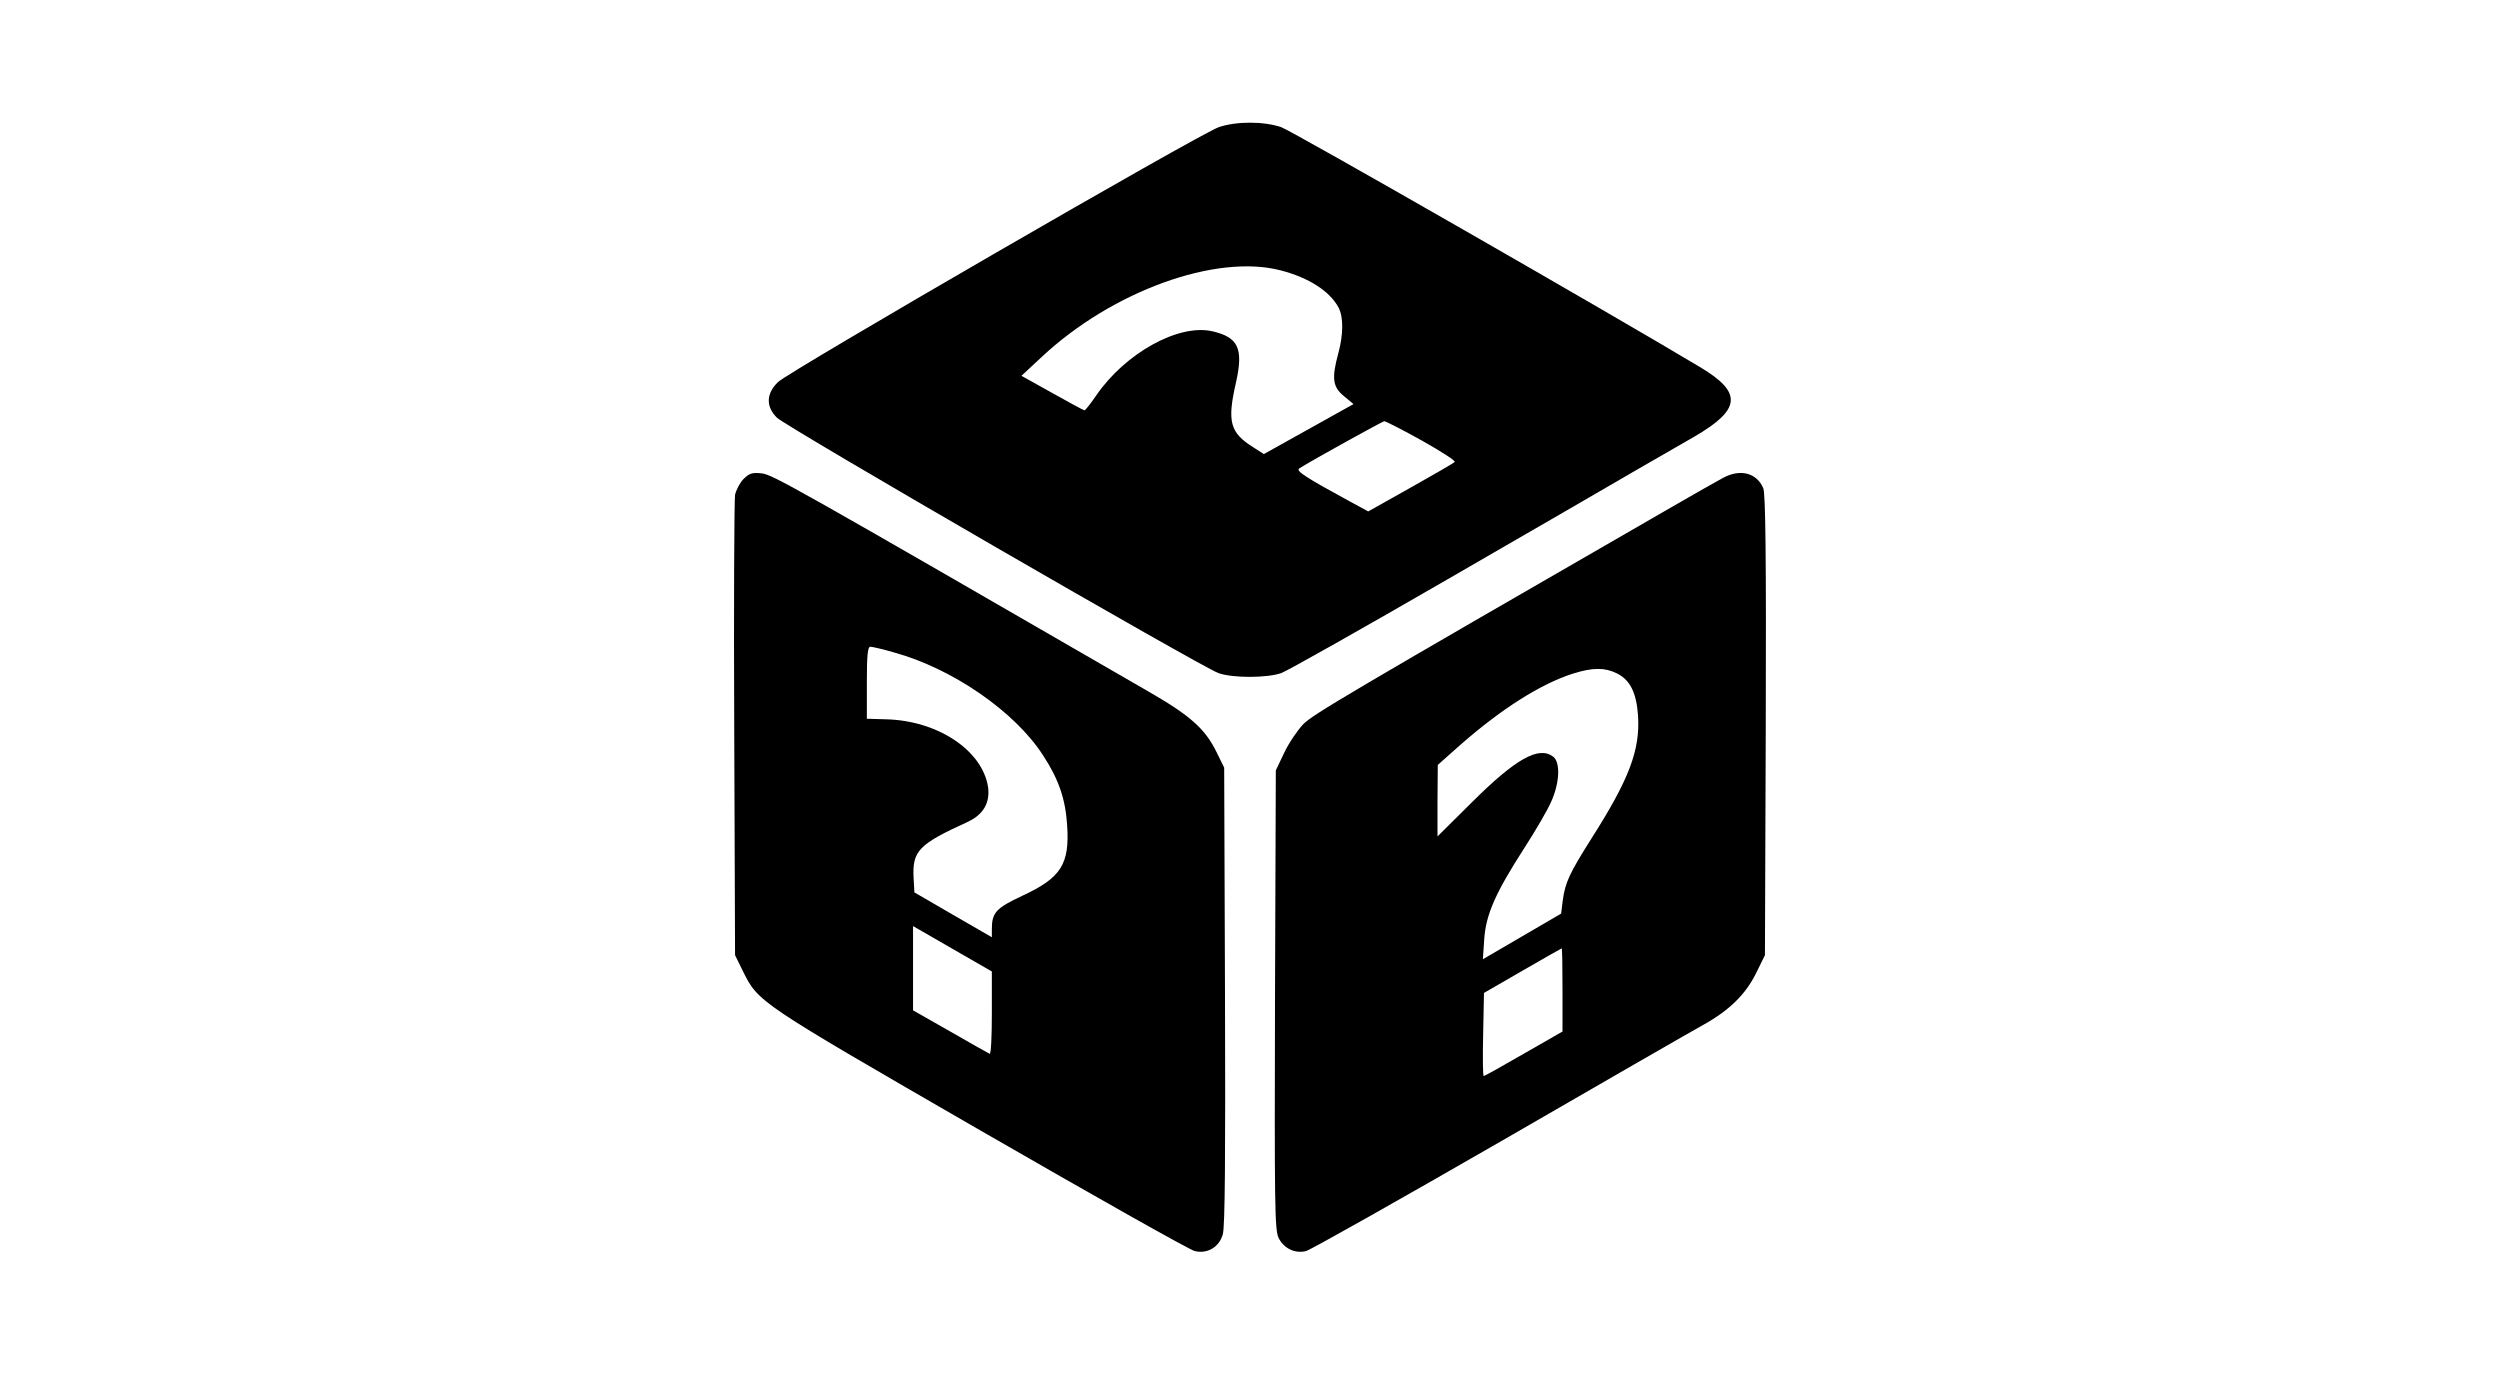
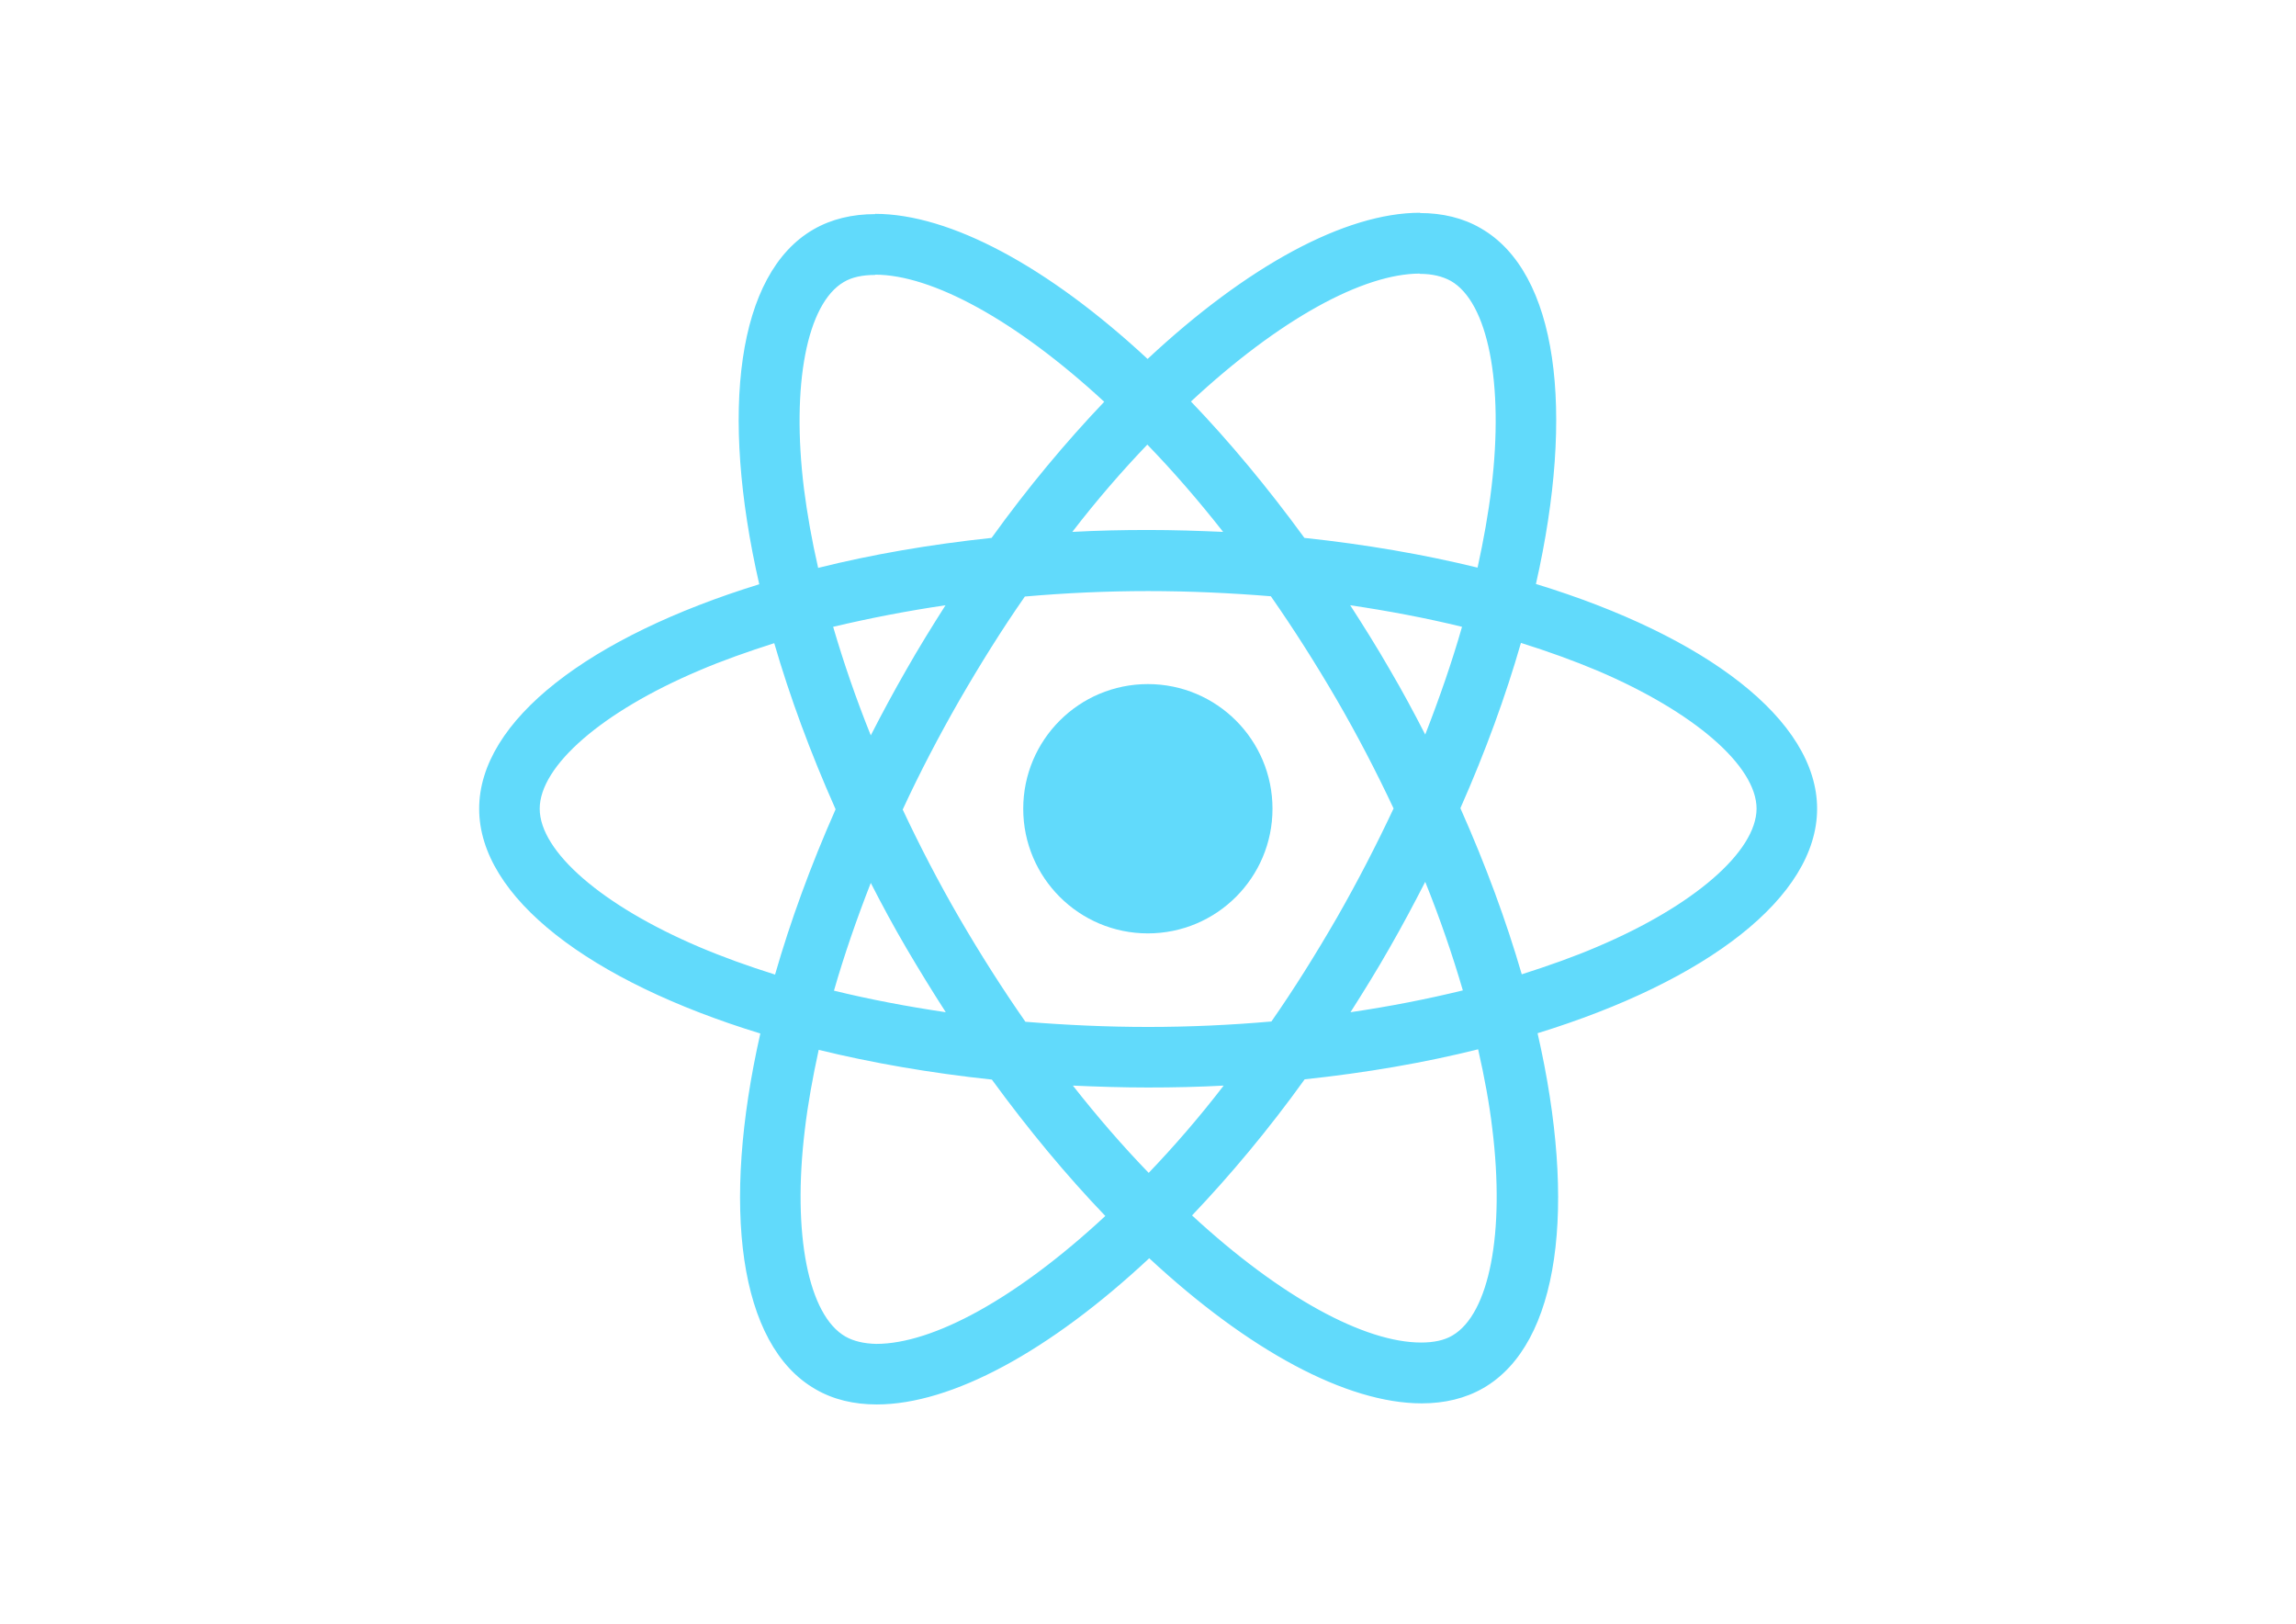
- <svg xmlns="http://www.w3.org/2000/svg" version="1.0" width="920pt" height="512pt" viewBox="0 0 920 512" preserveAspectRatio="xMidYMid meet">
-   <g transform="translate(0,512) scale(0.1,-0.1)" fill="#000000" stroke="none">
-     <path d="M4485 4652 c-70 -24 -1582 -899 -1622 -938 -44 -43 -45 -90 -4 -131 34 -34 1566 -920 1625 -940 53 -19 180 -18 231 0 22 8 297 163 610 344 314 181 631 365 705 408 74 43 167 96 205 118 172 100 178 162 23 255 -337 202 -1503 870 -1543 884 -64 22 -166 22 -230 0z m228 -527 c104 -27 181 -77 213 -137 18 -35 18 -98 -1 -168 -25 -92 -21 -124 21 -158 l35 -29 -165 -92 -165 -92 -39 25 c-86 54 -97 94 -63 241 27 123 8 164 -88 186 -124 28 -319 -80 -426 -235 -21 -31 -41 -56 -44 -56 -3 0 -57 29 -119 64 l-113 63 74 69 c260 243 642 381 880 319z m519 -626 c71 -40 126 -75 121 -79 -4 -5 -78 -47 -163 -95 l-155 -87 -70 38 c-160 87 -197 111 -184 120 45 29 306 173 313 174 5 0 68 -32 138 -71z" />
-     <path d="M2736 3357 c-13 -13 -27 -40 -31 -58 -3 -19 -5 -407 -3 -864 l3 -830 28 -57 c58 -117 52 -113 873 -587 418 -241 774 -442 791 -445 47 -11 90 15 103 62 8 26 10 292 8 877 l-3 840 -28 57 c-42 86 -97 135 -252 224 -1319 762 -1381 797 -1422 802 -35 4 -46 0 -67 -21z m554 -638 c215 -59 445 -218 548 -378 58 -88 83 -162 89 -257 10 -144 -22 -194 -164 -260 -98 -46 -113 -62 -113 -124 l0 -29 -142 82 -143 83 -3 54 c-5 99 19 123 198 205 59 27 84 71 76 129 -21 135 -186 245 -377 249 l-69 2 0 133 c0 100 3 132 13 132 7 0 46 -9 87 -21z m247 -1109 l113 -65 0 -153 c0 -85 -3 -152 -8 -150 -4 2 -69 38 -145 82 l-137 78 0 155 0 155 33 -19 c17 -10 83 -48 144 -83z" />
-     <path d="M6340 3361 c-19 -10 -105 -59 -190 -108 -1202 -693 -1317 -761 -1354 -798 -21 -22 -53 -69 -70 -105 l-31 -65 -3 -843 c-2 -754 -1 -847 13 -877 19 -39 60 -59 101 -49 16 4 337 185 714 402 377 218 714 412 749 431 95 53 155 112 193 189 l33 67 3 845 c2 624 -1 852 -9 873 -24 57 -85 73 -149 38z m-390 -719 c49 -24 72 -71 78 -156 8 -127 -33 -234 -171 -451 -81 -128 -97 -162 -106 -228 l-6 -49 -144 -84 -144 -84 5 74 c6 90 41 170 148 336 40 62 84 137 98 169 32 70 35 147 7 167 -53 39 -137 -8 -297 -167 l-128 -127 0 131 1 132 82 73 c154 135 297 225 415 263 73 23 118 23 162 1z m-200 -1165 l0 -153 -143 -82 c-78 -45 -144 -82 -147 -82 -3 0 -4 69 -2 153 l3 153 142 82 c78 45 143 82 144 82 2 0 3 -69 3 -153z" />
+ <svg xmlns="http://www.w3.org/2000/svg" viewBox="0 0 841.9 595.3">
+   <g fill="#61DAFB">
+     <path d="M666.3 296.5c0-32.5-40.7-63.3-103.1-82.4 14.4-63.6 8-114.2-20.2-130.4-6.5-3.8-14.1-5.6-22.4-5.6v22.3c4.6 0 8.3.9 11.4 2.6 13.6 7.8 19.5 37.5 14.9 75.7-1.1 9.4-2.9 19.3-5.1 29.4-19.6-4.8-41-8.5-63.5-10.9-13.5-18.5-27.5-35.3-41.6-50 32.6-30.3 63.2-46.9 84-46.9V78c-27.5 0-63.5 19.6-99.9 53.6-36.4-33.8-72.4-53.2-99.9-53.2v22.3c20.7 0 51.4 16.5 84 46.6-14 14.7-28 31.4-41.3 49.9-22.6 2.4-44 6.1-63.6 11-2.3-10-4-19.7-5.2-29-4.7-38.2 1.1-67.9 14.6-75.8 3-1.8 6.9-2.6 11.5-2.6V78.5c-8.4 0-16 1.8-22.6 5.6-28.1 16.2-34.4 66.7-19.9 130.1-62.2 19.2-102.7 49.9-102.7 82.3 0 32.5 40.7 63.3 103.1 82.4-14.4 63.6-8 114.2 20.2 130.4 6.5 3.8 14.1 5.6 22.5 5.6 27.5 0 63.5-19.6 99.9-53.6 36.4 33.8 72.4 53.2 99.9 53.2 8.4 0 16-1.8 22.6-5.6 28.1-16.2 34.4-66.7 19.9-130.1 62-19.1 102.5-49.9 102.5-82.3zm-130.2-66.7c-3.7 12.9-8.3 26.2-13.5 39.5-4.1-8-8.4-16-13.1-24-4.6-8-9.5-15.8-14.4-23.4 14.2 2.1 27.9 4.7 41 7.9zm-45.8 106.5c-7.8 13.5-15.8 26.3-24.1 38.2-14.9 1.3-30 2-45.2 2-15.1 0-30.2-.7-45-1.9-8.3-11.9-16.4-24.6-24.2-38-7.6-13.1-14.5-26.4-20.8-39.8 6.2-13.4 13.2-26.8 20.7-39.9 7.8-13.5 15.8-26.3 24.1-38.2 14.9-1.3 30-2 45.2-2 15.1 0 30.2.7 45 1.9 8.3 11.9 16.4 24.6 24.2 38 7.6 13.1 14.5 26.4 20.8 39.8-6.3 13.4-13.2 26.8-20.7 39.9zm32.3-13c5.4 13.4 10 26.8 13.8 39.8-13.1 3.2-26.9 5.9-41.2 8 4.9-7.7 9.8-15.6 14.4-23.7 4.6-8 8.9-16.1 13-24.1zM421.2 430c-9.3-9.6-18.6-20.3-27.8-32 9 .4 18.2.7 27.5.7 9.4 0 18.7-.2 27.8-.7-9 11.7-18.3 22.4-27.5 32zm-74.4-58.9c-14.2-2.1-27.9-4.7-41-7.9 3.7-12.9 8.3-26.2 13.5-39.5 4.1 8 8.4 16 13.1 24 4.7 8 9.5 15.8 14.4 23.4zM420.7 163c9.3 9.6 18.6 20.3 27.8 32-9-.4-18.2-.7-27.5-.7-9.4 0-18.7.2-27.8.7 9-11.7 18.3-22.4 27.5-32zm-74 58.9c-4.9 7.7-9.8 15.6-14.4 23.7-4.6 8-8.9 16-13 24-5.4-13.4-10-26.8-13.8-39.8 13.1-3.1 26.9-5.8 41.2-7.9zm-90.5 125.2c-35.4-15.1-58.3-34.9-58.3-50.6 0-15.7 22.9-35.6 58.3-50.6 8.6-3.7 18-7 27.7-10.1 5.7 19.6 13.2 40 22.5 60.9-9.2 20.8-16.6 41.1-22.2 60.6-9.9-3.1-19.3-6.5-28-10.2zM310 490c-13.6-7.8-19.5-37.5-14.9-75.7 1.1-9.4 2.9-19.3 5.1-29.4 19.6 4.8 41 8.5 63.5 10.9 13.5 18.5 27.5 35.3 41.6 50-32.6 30.3-63.2 46.9-84 46.9-4.5-.1-8.3-1-11.3-2.7zm237.2-76.2c4.7 38.2-1.1 67.9-14.6 75.8-3 1.8-6.9 2.6-11.5 2.6-20.7 0-51.4-16.5-84-46.6 14-14.7 28-31.4 41.3-49.9 22.6-2.4 44-6.1 63.6-11 2.3 10.1 4.1 19.8 5.2 29.1zm38.5-66.7c-8.6 3.7-18 7-27.7 10.1-5.7-19.6-13.2-40-22.5-60.9 9.2-20.8 16.6-41.1 22.2-60.6 9.9 3.1 19.3 6.5 28.1 10.2 35.4 15.1 58.3 34.9 58.3 50.6-.1 15.7-23 35.6-58.4 50.6zM320.8 78.4z" />
+     <circle cx="420.9" cy="296.5" r="45.7" />
+     <path d="M520.5 78.1z" />
  </g>
</svg>
